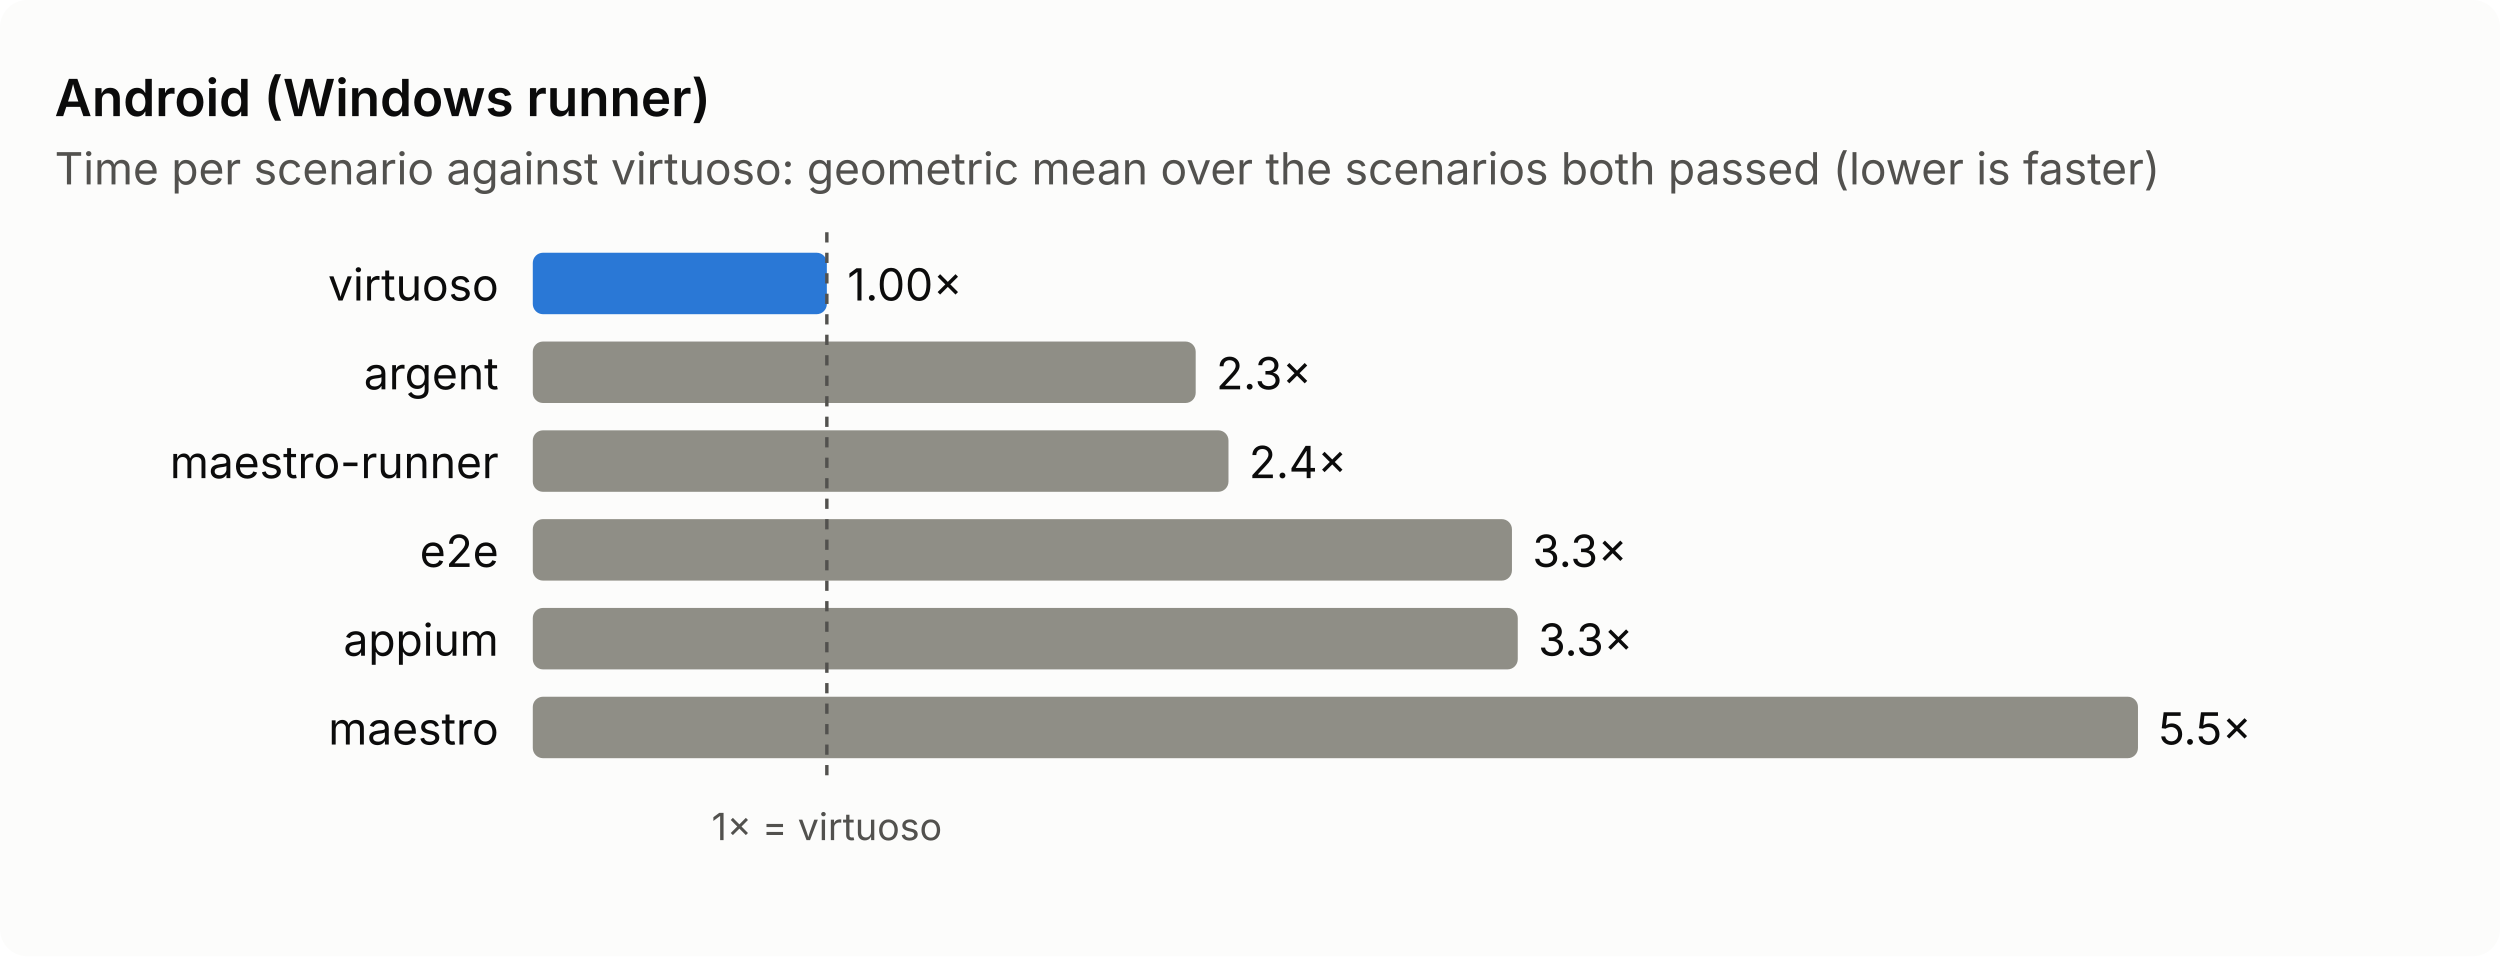
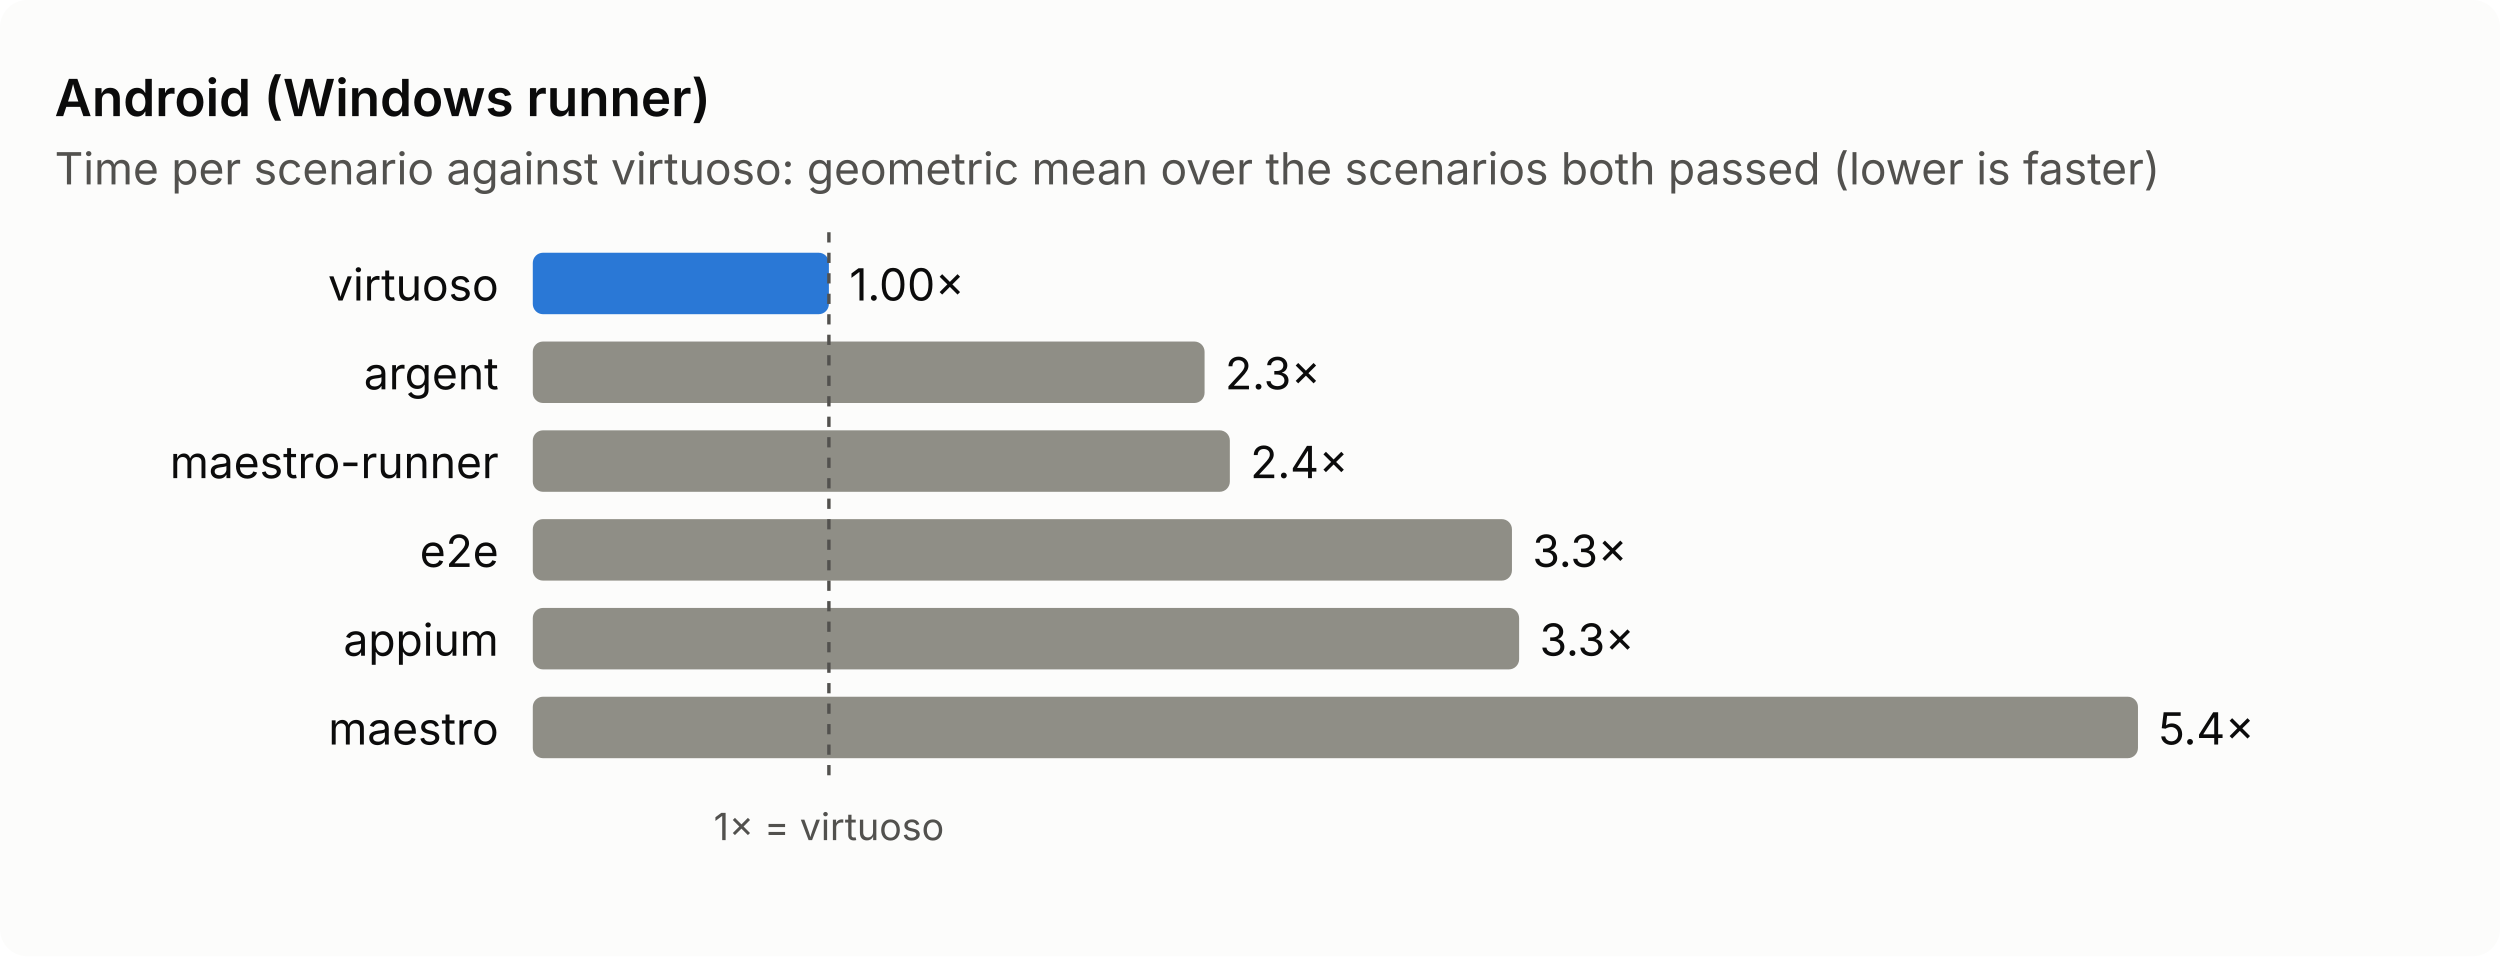
<svg xmlns="http://www.w3.org/2000/svg" viewBox="0 0 732 280" width="732" height="280" role="img" aria-label="Android (Windows runner): time per scenario against virtuoso">
  <style>text{font:13px system-ui,-apple-system,'Segoe UI',sans-serif;fill:#0b0b0b}.sub,.axis{fill:#52514e}.axis{font-size:11px}.title{font-size:15px;font-weight:600}.bg{fill:#fcfcfb}.bar{fill:#8f8e86}.base{fill:#2a78d6}.ref{stroke:#52514e;stroke-dasharray:3 3}@media (prefers-color-scheme: dark){.bg{fill:#1a1a19}text{fill:#f0efec}.sub,.axis{fill:#c3c2b7}.base{fill:#3987e5}.ref{stroke:#c3c2b7}}</style>
  <rect class="bg" width="732" height="280" rx="8" />
  <text class="title" x="16" y="34.0">Android (Windows runner)</text>
  <text class="sub" x="16" y="54.0">Time per scenario against virtuoso: geometric mean over the scenarios both passed (lower is faster)</text>
  <text x="146.0" y="88.0" text-anchor="end">virtuoso</text>
-   <rect class="bar base" x="156" y="74.0" width="86.1" height="18" rx="3" />
-   <text x="248.1" y="88.0">1.00×</text>
+   <rect class="bar base" x="156" y="74.0" width="86.7" height="18" rx="3" />
+   <text x="248.7" y="88.0">1.00×</text>
  <text x="146.0" y="114.0" text-anchor="end">argent</text>
-   <rect class="bar" x="156" y="100.0" width="194.1" height="18" rx="3" />
-   <text x="356.1" y="114.0">2.3×</text>
+   <rect class="bar" x="156" y="100.0" width="196.7" height="18" rx="3" />
+   <text x="358.7" y="114.0">2.3×</text>
  <text x="146.0" y="140.0" text-anchor="end">maestro-runner</text>
-   <rect class="bar" x="156" y="126.0" width="203.7" height="18" rx="3" />
-   <text x="365.7" y="140.0">2.4×</text>
+   <rect class="bar" x="156" y="126.0" width="204.1" height="18" rx="3" />
+   <text x="366.1" y="140.0">2.4×</text>
  <text x="146.0" y="166.0" text-anchor="end">e2e</text>
  <rect class="bar" x="156" y="152.0" width="286.7" height="18" rx="3" />
  <text x="448.7" y="166.0">3.3×</text>
  <text x="146.0" y="192.0" text-anchor="end">appium</text>
-   <rect class="bar" x="156" y="178.0" width="288.4" height="18" rx="3" />
-   <text x="450.4" y="192.0">3.3×</text>
+   <rect class="bar" x="156" y="178.0" width="288.8" height="18" rx="3" />
+   <text x="450.8" y="192.0">3.3×</text>
  <text x="146.0" y="218.0" text-anchor="end">maestro</text>
  <rect class="bar" x="156" y="204.0" width="470.0" height="18" rx="3" />
-   <text x="632.0" y="218.0">5.5×</text>
-   <line class="ref" x1="242.1" y1="68.0" x2="242.1" y2="230.0" />
-   <text class="axis" x="242.1" y="246.0" text-anchor="middle">1× = virtuoso</text>
+   <text x="632.0" y="218.0">5.4×</text>
+   <line class="ref" x1="242.7" y1="68.0" x2="242.7" y2="230.0" />
+   <text class="axis" x="242.7" y="246.0" text-anchor="middle">1× = virtuoso</text>
</svg>
